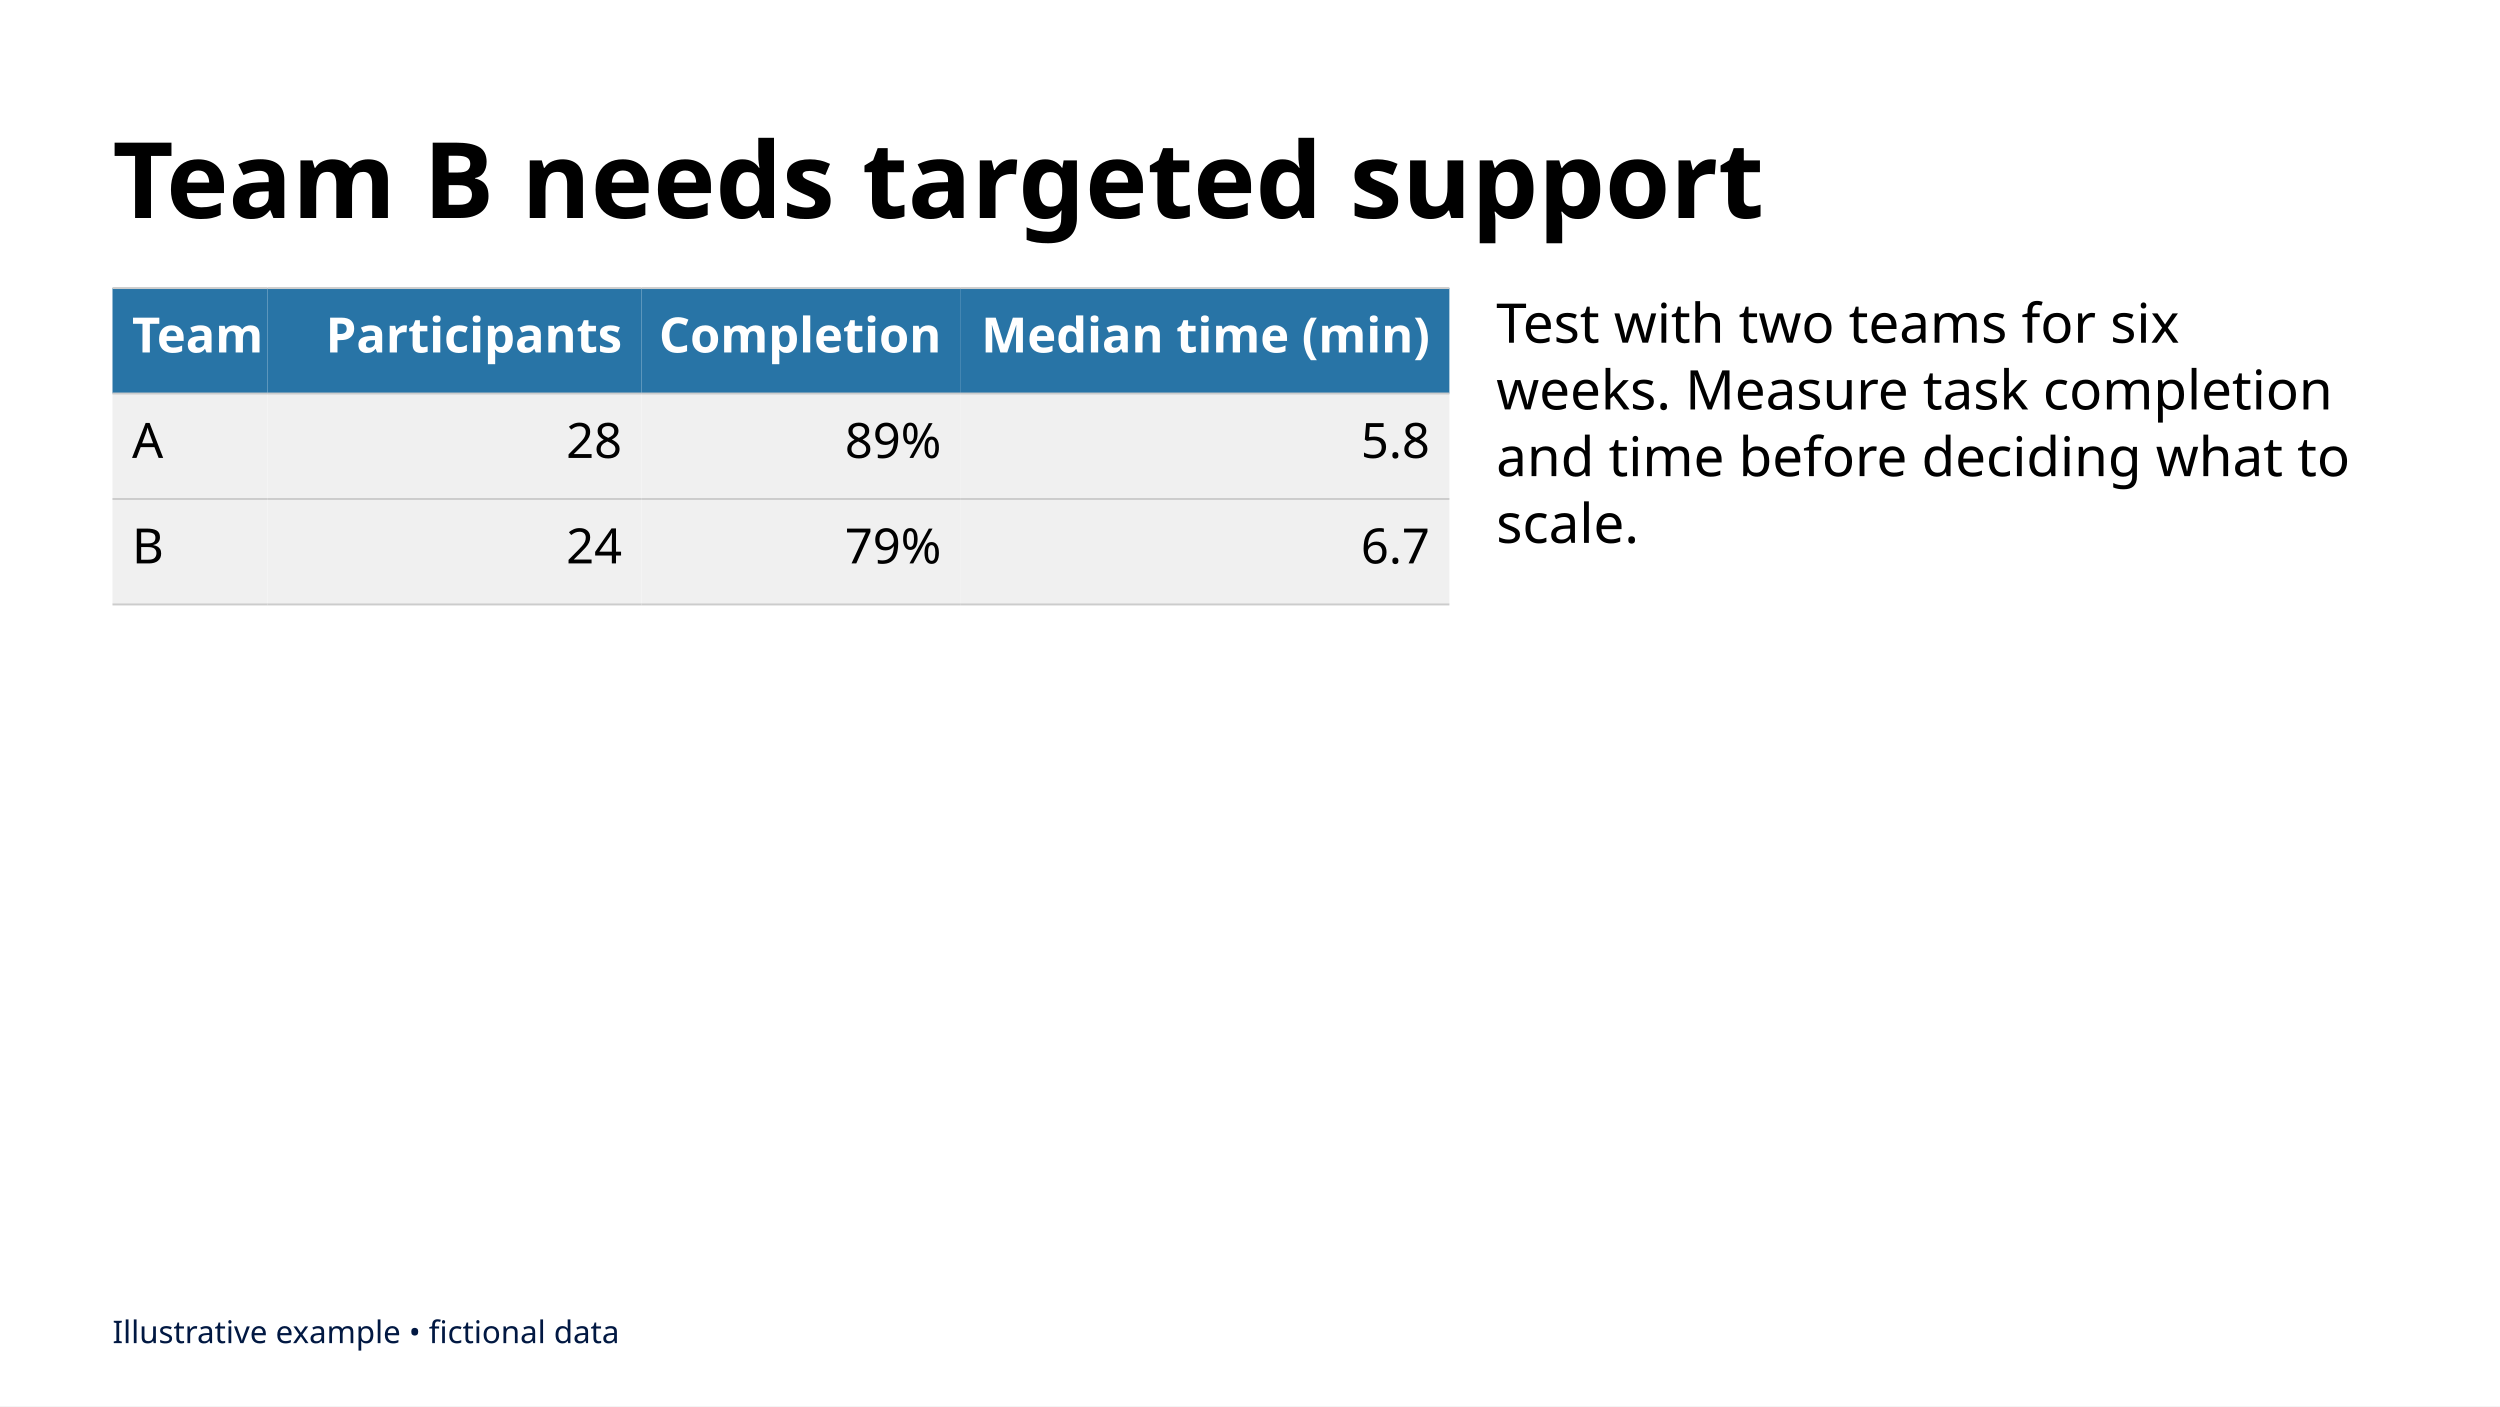
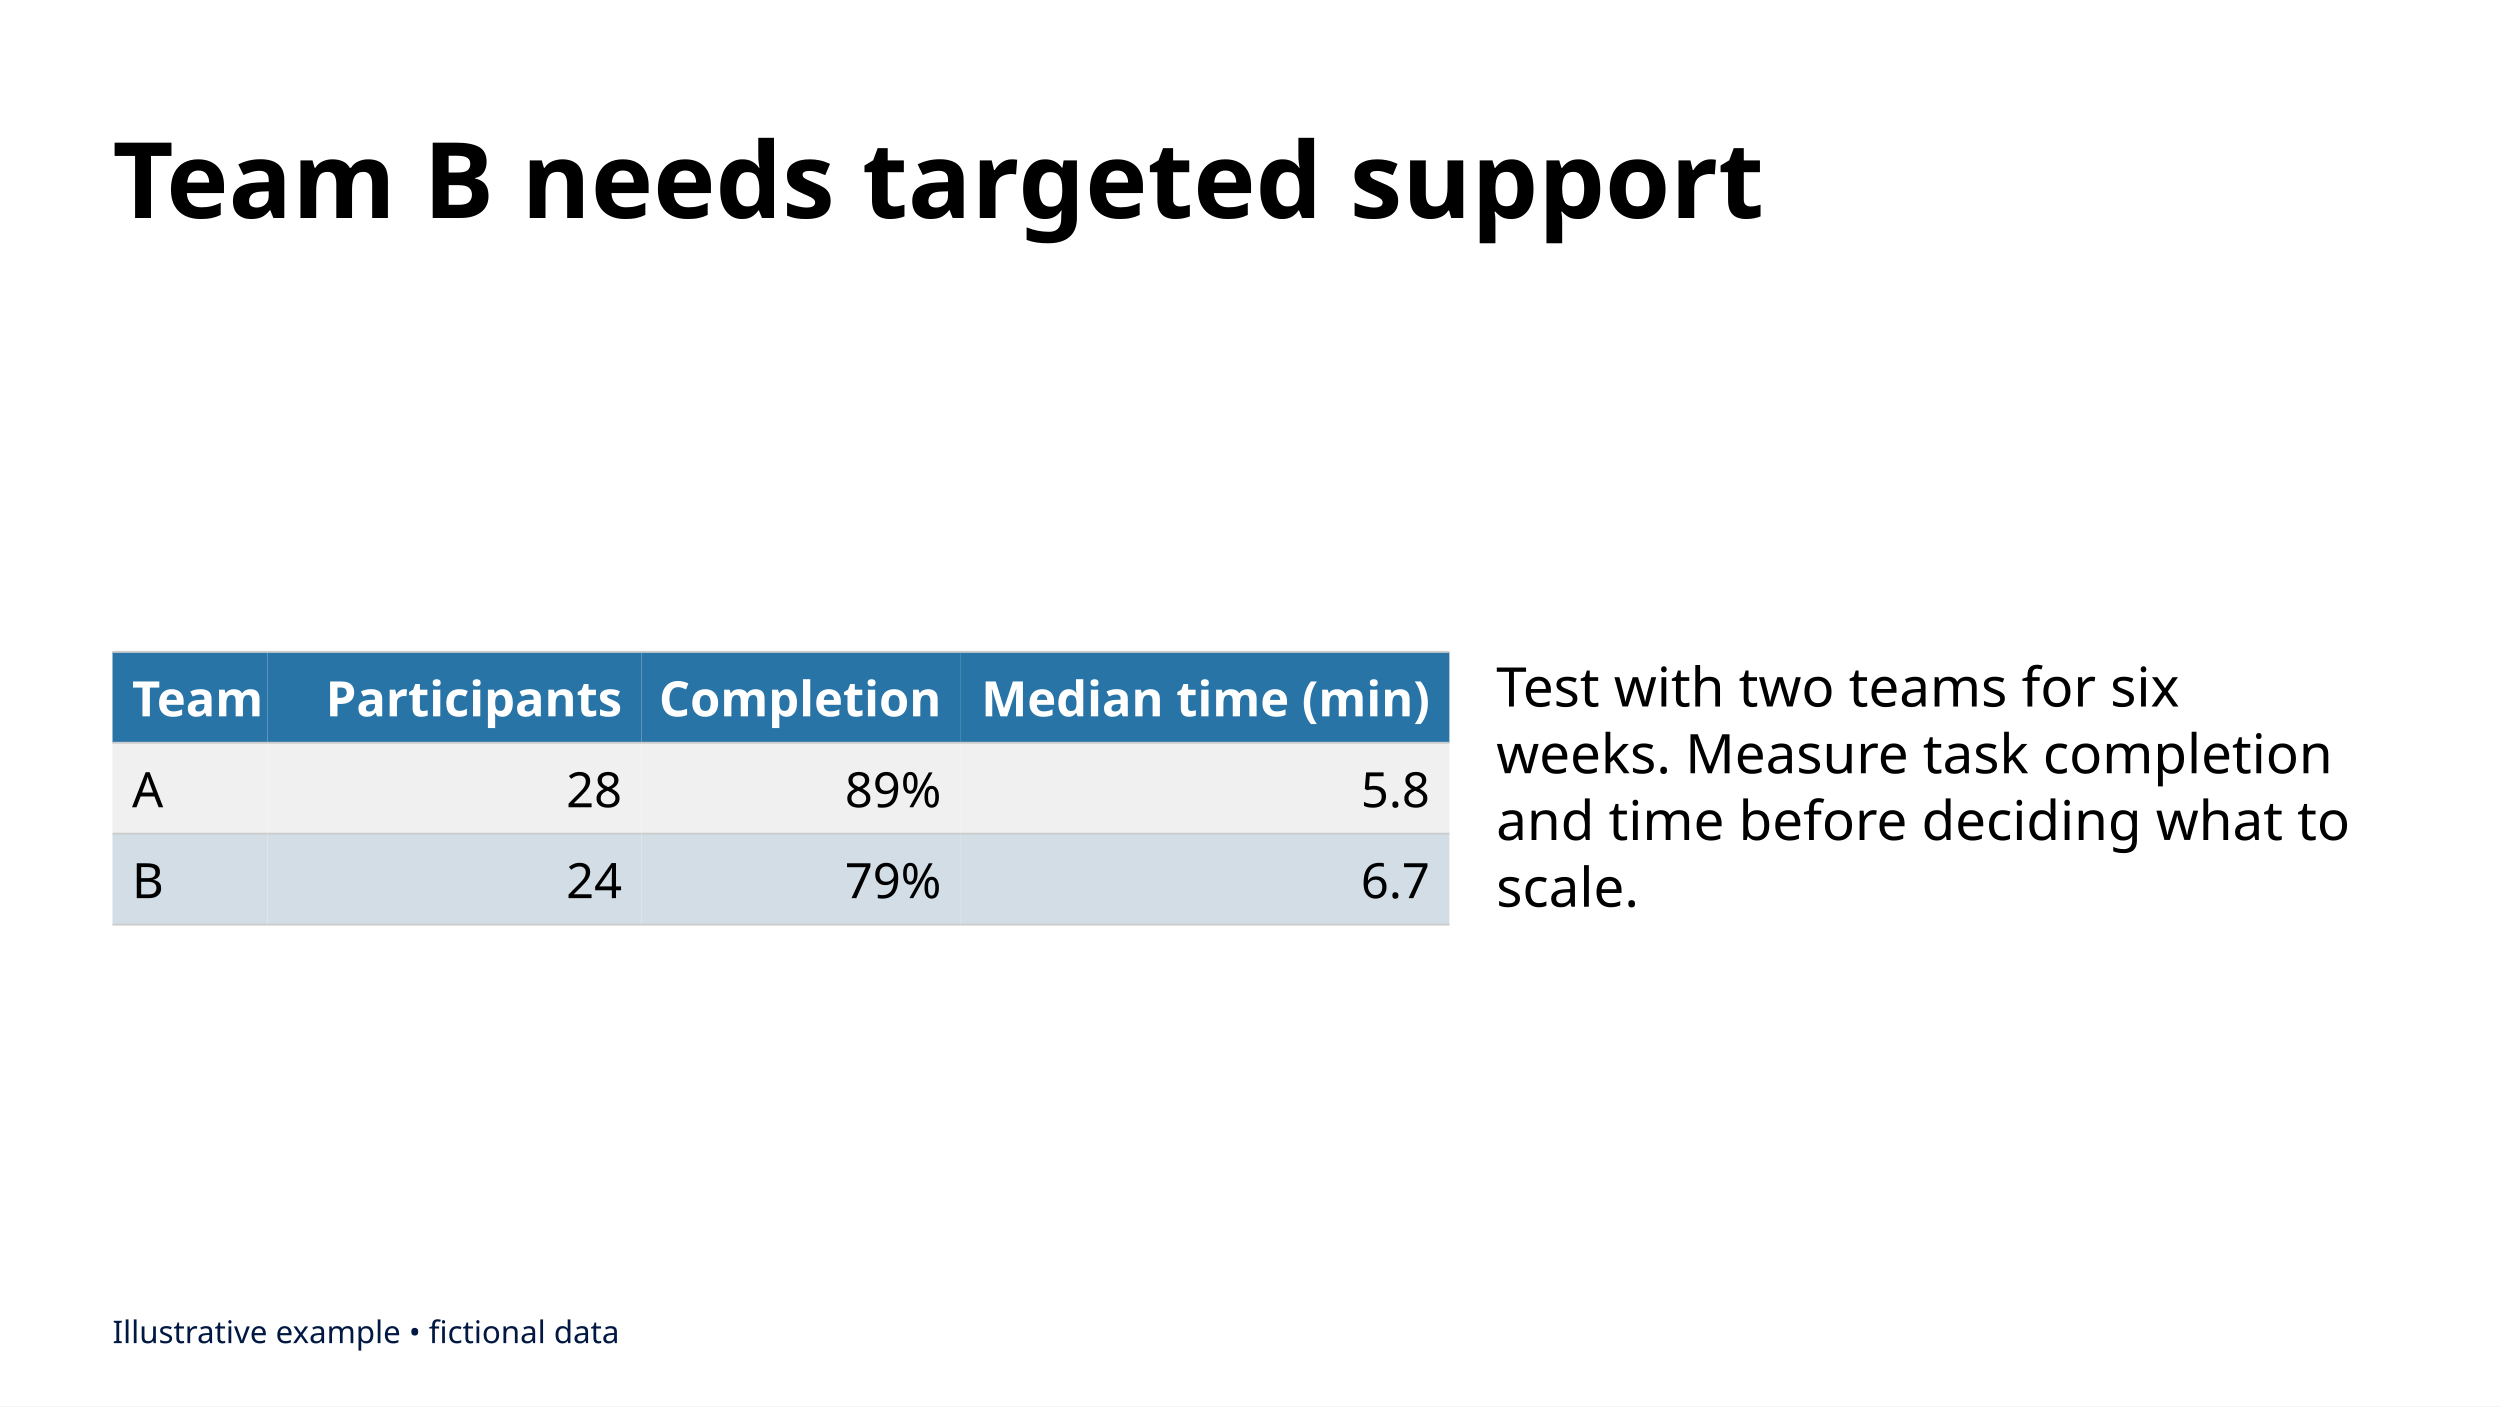
<svg xmlns="http://www.w3.org/2000/svg" aria-label="Team B needs targeted support" aria-roledescription="slide" height="720" role="group" viewBox="0 0 1280 720" width="1280">
  <rect aria-hidden="true" fill="#FFFFFF" height="720" opacity="1" width="1280" x="0" y="0" />
  <g>
    <text fill="#000000" font-family="Aptos Display, sans-serif" font-size="54" font-weight="700" style="white-space:pre" text-anchor="start" x="57.6" xml:space="preserve" y="111.6">Team B needs targeted support</text>
  </g>
  <g>
-     <rect aria-hidden="true" fill="#2874A6" height="54" width="79.398" x="57.6" y="147.48" />
+     <rect aria-hidden="true" fill="#2874A6" height="46.547" width="79.398" x="57.6" y="333.76" />
    <g>
-       <text fill="#FFFFFF" font-family="Aptos, sans-serif" font-size="25" font-weight="700" style="white-space:pre" text-anchor="start" x="67.6" xml:space="preserve" y="180.48">Team</text>
+       <text fill="#FFFFFF" font-family="Aptos, sans-serif" font-size="25" font-weight="700" style="white-space:pre" text-anchor="start" x="67.6" xml:space="preserve" y="366.76">Team</text>
    </g>
-     <rect aria-hidden="true" fill="#2874A6" height="54" width="191.488" x="136.998" y="147.48" />
+     <rect aria-hidden="true" fill="#2874A6" height="46.547" width="191.488" x="136.998" y="333.76" />
    <g>
-       <text fill="#FFFFFF" font-family="Aptos, sans-serif" font-size="25" font-weight="700" style="white-space:pre" text-anchor="end" x="318.486" xml:space="preserve" y="180.48">Participants</text>
+       <text fill="#FFFFFF" font-family="Aptos, sans-serif" font-size="25" font-weight="700" style="white-space:pre" text-anchor="end" x="318.486" xml:space="preserve" y="366.76">Participants</text>
    </g>
-     <rect aria-hidden="true" fill="#2874A6" height="54" width="163.466" x="328.486" y="147.48" />
+     <rect aria-hidden="true" fill="#2874A6" height="46.547" width="163.466" x="328.486" y="333.76" />
    <g>
-       <text fill="#FFFFFF" font-family="Aptos, sans-serif" font-size="25" font-weight="700" style="white-space:pre" text-anchor="end" x="481.952" xml:space="preserve" y="180.48">Completion</text>
+       <text fill="#FFFFFF" font-family="Aptos, sans-serif" font-size="25" font-weight="700" style="white-space:pre" text-anchor="end" x="481.952" xml:space="preserve" y="366.76">Completion</text>
    </g>
-     <rect aria-hidden="true" fill="#2874A6" height="54" width="250.128" x="491.952" y="147.48" />
+     <rect aria-hidden="true" fill="#2874A6" height="46.547" width="250.128" x="491.952" y="333.76" />
    <g>
-       <text fill="#FFFFFF" font-family="Aptos, sans-serif" font-size="25" font-weight="700" style="white-space:pre" text-anchor="end" x="732.08" xml:space="preserve" y="180.48">Median time (min)</text>
+       <text fill="#FFFFFF" font-family="Aptos, sans-serif" font-size="25" font-weight="700" style="white-space:pre" text-anchor="end" x="732.08" xml:space="preserve" y="366.76">Median time (min)</text>
    </g>
-     <rect aria-hidden="true" fill="#F0F0F0" height="54" width="79.398" x="57.6" y="201.48" />
+     <rect aria-hidden="true" fill="#F0F0F0" height="46.547" width="79.398" x="57.6" y="380.307" />
    <g>
-       <text fill="#000000" font-family="Aptos, sans-serif" font-size="25" font-weight="400" style="white-space:pre" text-anchor="start" x="67.6" xml:space="preserve" y="234.48">A</text>
+       <text fill="#000000" font-family="Aptos, sans-serif" font-size="25" font-weight="400" style="white-space:pre" text-anchor="start" x="67.6" xml:space="preserve" y="413.307">A</text>
    </g>
-     <rect aria-hidden="true" fill="#F0F0F0" height="54" width="191.488" x="136.998" y="201.48" />
+     <rect aria-hidden="true" fill="#F0F0F0" height="46.547" width="191.488" x="136.998" y="380.307" />
    <g>
-       <text fill="#000000" font-family="Aptos, sans-serif" font-size="25" font-weight="400" style="white-space:pre" text-anchor="end" x="318.486" xml:space="preserve" y="234.48">28</text>
+       <text fill="#000000" font-family="Aptos, sans-serif" font-size="25" font-weight="400" style="white-space:pre" text-anchor="end" x="318.486" xml:space="preserve" y="413.307">28</text>
    </g>
-     <rect aria-hidden="true" fill="#F0F0F0" height="54" width="163.466" x="328.486" y="201.48" />
+     <rect aria-hidden="true" fill="#F0F0F0" height="46.547" width="163.466" x="328.486" y="380.307" />
    <g>
-       <text fill="#000000" font-family="Aptos, sans-serif" font-size="25" font-weight="400" style="white-space:pre" text-anchor="end" x="481.952" xml:space="preserve" y="234.48">89%</text>
+       <text fill="#000000" font-family="Aptos, sans-serif" font-size="25" font-weight="400" style="white-space:pre" text-anchor="end" x="481.952" xml:space="preserve" y="413.307">89%</text>
    </g>
-     <rect aria-hidden="true" fill="#F0F0F0" height="54" width="250.128" x="491.952" y="201.48" />
+     <rect aria-hidden="true" fill="#F0F0F0" height="46.547" width="250.128" x="491.952" y="380.307" />
    <g>
-       <text fill="#000000" font-family="Aptos, sans-serif" font-size="25" font-weight="400" style="white-space:pre" text-anchor="end" x="732.08" xml:space="preserve" y="234.48">5.8</text>
+       <text fill="#000000" font-family="Aptos, sans-serif" font-size="25" font-weight="400" style="white-space:pre" text-anchor="end" x="732.08" xml:space="preserve" y="413.307">5.8</text>
    </g>
-     <rect aria-hidden="true" fill="#F0F0F0" height="54" width="79.398" x="57.6" y="255.48" />
+     <rect aria-hidden="true" fill="#D2DDE5" height="46.547" width="79.398" x="57.6" y="426.853" />
    <g>
-       <text fill="#000000" font-family="Aptos, sans-serif" font-size="25" font-weight="400" style="white-space:pre" text-anchor="start" x="67.6" xml:space="preserve" y="288.48">B</text>
+       <text fill="#000000" font-family="Aptos, sans-serif" font-size="25" font-weight="400" style="white-space:pre" text-anchor="start" x="67.6" xml:space="preserve" y="459.853">B</text>
    </g>
-     <rect aria-hidden="true" fill="#F0F0F0" height="54" width="191.488" x="136.998" y="255.48" />
+     <rect aria-hidden="true" fill="#D2DDE5" height="46.547" width="191.488" x="136.998" y="426.853" />
    <g>
-       <text fill="#000000" font-family="Aptos, sans-serif" font-size="25" font-weight="400" style="white-space:pre" text-anchor="end" x="318.486" xml:space="preserve" y="288.48">24</text>
+       <text fill="#000000" font-family="Aptos, sans-serif" font-size="25" font-weight="400" style="white-space:pre" text-anchor="end" x="318.486" xml:space="preserve" y="459.853">24</text>
    </g>
-     <rect aria-hidden="true" fill="#F0F0F0" height="54" width="163.466" x="328.486" y="255.48" />
+     <rect aria-hidden="true" fill="#D2DDE5" height="46.547" width="163.466" x="328.486" y="426.853" />
    <g>
-       <text fill="#000000" font-family="Aptos, sans-serif" font-size="25" font-weight="400" style="white-space:pre" text-anchor="end" x="481.952" xml:space="preserve" y="288.48">79%</text>
+       <text fill="#000000" font-family="Aptos, sans-serif" font-size="25" font-weight="400" style="white-space:pre" text-anchor="end" x="481.952" xml:space="preserve" y="459.853">79%</text>
    </g>
-     <rect aria-hidden="true" fill="#F0F0F0" height="54" width="250.128" x="491.952" y="255.48" />
+     <rect aria-hidden="true" fill="#D2DDE5" height="46.547" width="250.128" x="491.952" y="426.853" />
    <g>
-       <text fill="#000000" font-family="Aptos, sans-serif" font-size="25" font-weight="400" style="white-space:pre" text-anchor="end" x="732.08" xml:space="preserve" y="288.48">6.7</text>
+       <text fill="#000000" font-family="Aptos, sans-serif" font-size="25" font-weight="400" style="white-space:pre" text-anchor="end" x="732.08" xml:space="preserve" y="459.853">6.7</text>
    </g>
-     <line aria-hidden="true" stroke="#CCCCCC" stroke-width="1" x1="57.6" x2="136.998" y1="147.48" y2="147.48" />
-     <line aria-hidden="true" stroke="#CCCCCC" stroke-width="1" x1="57.6" x2="136.998" y1="201.48" y2="201.48" />
-     <line aria-hidden="true" stroke="#CCCCCC" stroke-width="1" x1="136.998" x2="328.486" y1="147.48" y2="147.48" />
-     <line aria-hidden="true" stroke="#CCCCCC" stroke-width="1" x1="136.998" x2="328.486" y1="201.48" y2="201.48" />
-     <line aria-hidden="true" stroke="#CCCCCC" stroke-width="1" x1="328.486" x2="491.952" y1="147.48" y2="147.48" />
-     <line aria-hidden="true" stroke="#CCCCCC" stroke-width="1" x1="328.486" x2="491.952" y1="201.48" y2="201.48" />
-     <line aria-hidden="true" stroke="#CCCCCC" stroke-width="1" x1="491.952" x2="742.08" y1="147.48" y2="147.48" />
-     <line aria-hidden="true" stroke="#CCCCCC" stroke-width="1" x1="491.952" x2="742.08" y1="201.48" y2="201.48" />
-     <line aria-hidden="true" stroke="#CCCCCC" stroke-width="1" x1="57.6" x2="136.998" y1="255.48" y2="255.48" />
-     <line aria-hidden="true" stroke="#CCCCCC" stroke-width="1" x1="136.998" x2="328.486" y1="255.48" y2="255.48" />
-     <line aria-hidden="true" stroke="#CCCCCC" stroke-width="1" x1="328.486" x2="491.952" y1="255.48" y2="255.48" />
-     <line aria-hidden="true" stroke="#CCCCCC" stroke-width="1" x1="491.952" x2="742.08" y1="255.48" y2="255.48" />
-     <line aria-hidden="true" stroke="#CCCCCC" stroke-width="1" x1="57.6" x2="136.998" y1="309.48" y2="309.48" />
-     <line aria-hidden="true" stroke="#CCCCCC" stroke-width="1" x1="136.998" x2="328.486" y1="309.48" y2="309.48" />
-     <line aria-hidden="true" stroke="#CCCCCC" stroke-width="1" x1="328.486" x2="491.952" y1="309.48" y2="309.48" />
-     <line aria-hidden="true" stroke="#CCCCCC" stroke-width="1" x1="491.952" x2="742.08" y1="309.48" y2="309.48" />
+     <line aria-hidden="true" stroke="#CCCCCC" stroke-width="1" x1="57.6" x2="136.998" y1="333.76" y2="333.76" />
+     <line aria-hidden="true" stroke="#CCCCCC" stroke-width="1" x1="57.6" x2="136.998" y1="380.307" y2="380.307" />
+     <line aria-hidden="true" stroke="#CCCCCC" stroke-width="1" x1="136.998" x2="328.486" y1="333.76" y2="333.76" />
+     <line aria-hidden="true" stroke="#CCCCCC" stroke-width="1" x1="136.998" x2="328.486" y1="380.307" y2="380.307" />
+     <line aria-hidden="true" stroke="#CCCCCC" stroke-width="1" x1="328.486" x2="491.952" y1="333.76" y2="333.76" />
+     <line aria-hidden="true" stroke="#CCCCCC" stroke-width="1" x1="328.486" x2="491.952" y1="380.307" y2="380.307" />
+     <line aria-hidden="true" stroke="#CCCCCC" stroke-width="1" x1="491.952" x2="742.08" y1="333.76" y2="333.76" />
+     <line aria-hidden="true" stroke="#CCCCCC" stroke-width="1" x1="491.952" x2="742.08" y1="380.307" y2="380.307" />
+     <line aria-hidden="true" stroke="#CCCCCC" stroke-width="1" x1="57.6" x2="136.998" y1="426.853" y2="426.853" />
+     <line aria-hidden="true" stroke="#CCCCCC" stroke-width="1" x1="136.998" x2="328.486" y1="426.853" y2="426.853" />
+     <line aria-hidden="true" stroke="#CCCCCC" stroke-width="1" x1="328.486" x2="491.952" y1="426.853" y2="426.853" />
+     <line aria-hidden="true" stroke="#CCCCCC" stroke-width="1" x1="491.952" x2="742.08" y1="426.853" y2="426.853" />
+     <line aria-hidden="true" stroke="#CCCCCC" stroke-width="1" x1="57.6" x2="136.998" y1="473.4" y2="473.4" />
+     <line aria-hidden="true" stroke="#CCCCCC" stroke-width="1" x1="136.998" x2="328.486" y1="473.4" y2="473.4" />
+     <line aria-hidden="true" stroke="#CCCCCC" stroke-width="1" x1="328.486" x2="491.952" y1="473.4" y2="473.4" />
+     <line aria-hidden="true" stroke="#CCCCCC" stroke-width="1" x1="491.952" x2="742.08" y1="473.4" y2="473.4" />
  </g>
  <g>
-     <text fill="#000000" font-family="Aptos, sans-serif" font-size="28" font-weight="400" style="white-space:pre" text-anchor="start" x="766.08" xml:space="preserve" y="175.48">Test with two teams for six </text>
-     <text fill="#000000" font-family="Aptos, sans-serif" font-size="28" font-weight="400" style="white-space:pre" text-anchor="start" x="766.08" xml:space="preserve" y="209.64">weeks. Measure task completion </text>
-     <text fill="#000000" font-family="Aptos, sans-serif" font-size="28" font-weight="400" style="white-space:pre" text-anchor="start" x="766.08" xml:space="preserve" y="243.8">and time before deciding what to </text>
-     <text fill="#000000" font-family="Aptos, sans-serif" font-size="28" font-weight="400" style="white-space:pre" text-anchor="start" x="766.08" xml:space="preserve" y="277.96">scale.</text>
+     <text fill="#000000" font-family="Aptos, sans-serif" font-size="28" font-weight="400" style="white-space:pre" text-anchor="start" x="766.08" xml:space="preserve" y="361.76">Test with two teams for six </text>
+     <text fill="#000000" font-family="Aptos, sans-serif" font-size="28" font-weight="400" style="white-space:pre" text-anchor="start" x="766.08" xml:space="preserve" y="395.92">weeks. Measure task completion </text>
+     <text fill="#000000" font-family="Aptos, sans-serif" font-size="28" font-weight="400" style="white-space:pre" text-anchor="start" x="766.08" xml:space="preserve" y="430.08">and time before deciding what to </text>
+     <text fill="#000000" font-family="Aptos, sans-serif" font-size="28" font-weight="400" style="white-space:pre" text-anchor="start" x="766.08" xml:space="preserve" y="464.24">scale.</text>
  </g>
  <g />
  <g>
    <g>
      <g>
        <text fill="#011842" font-family="Aptos, sans-serif" font-size="16" font-weight="400" style="white-space:pre" text-anchor="start" x="57.6" xml:space="preserve" y="687.68">Illustrative example • fictional data</text>
      </g>
    </g>
  </g>
</svg>
